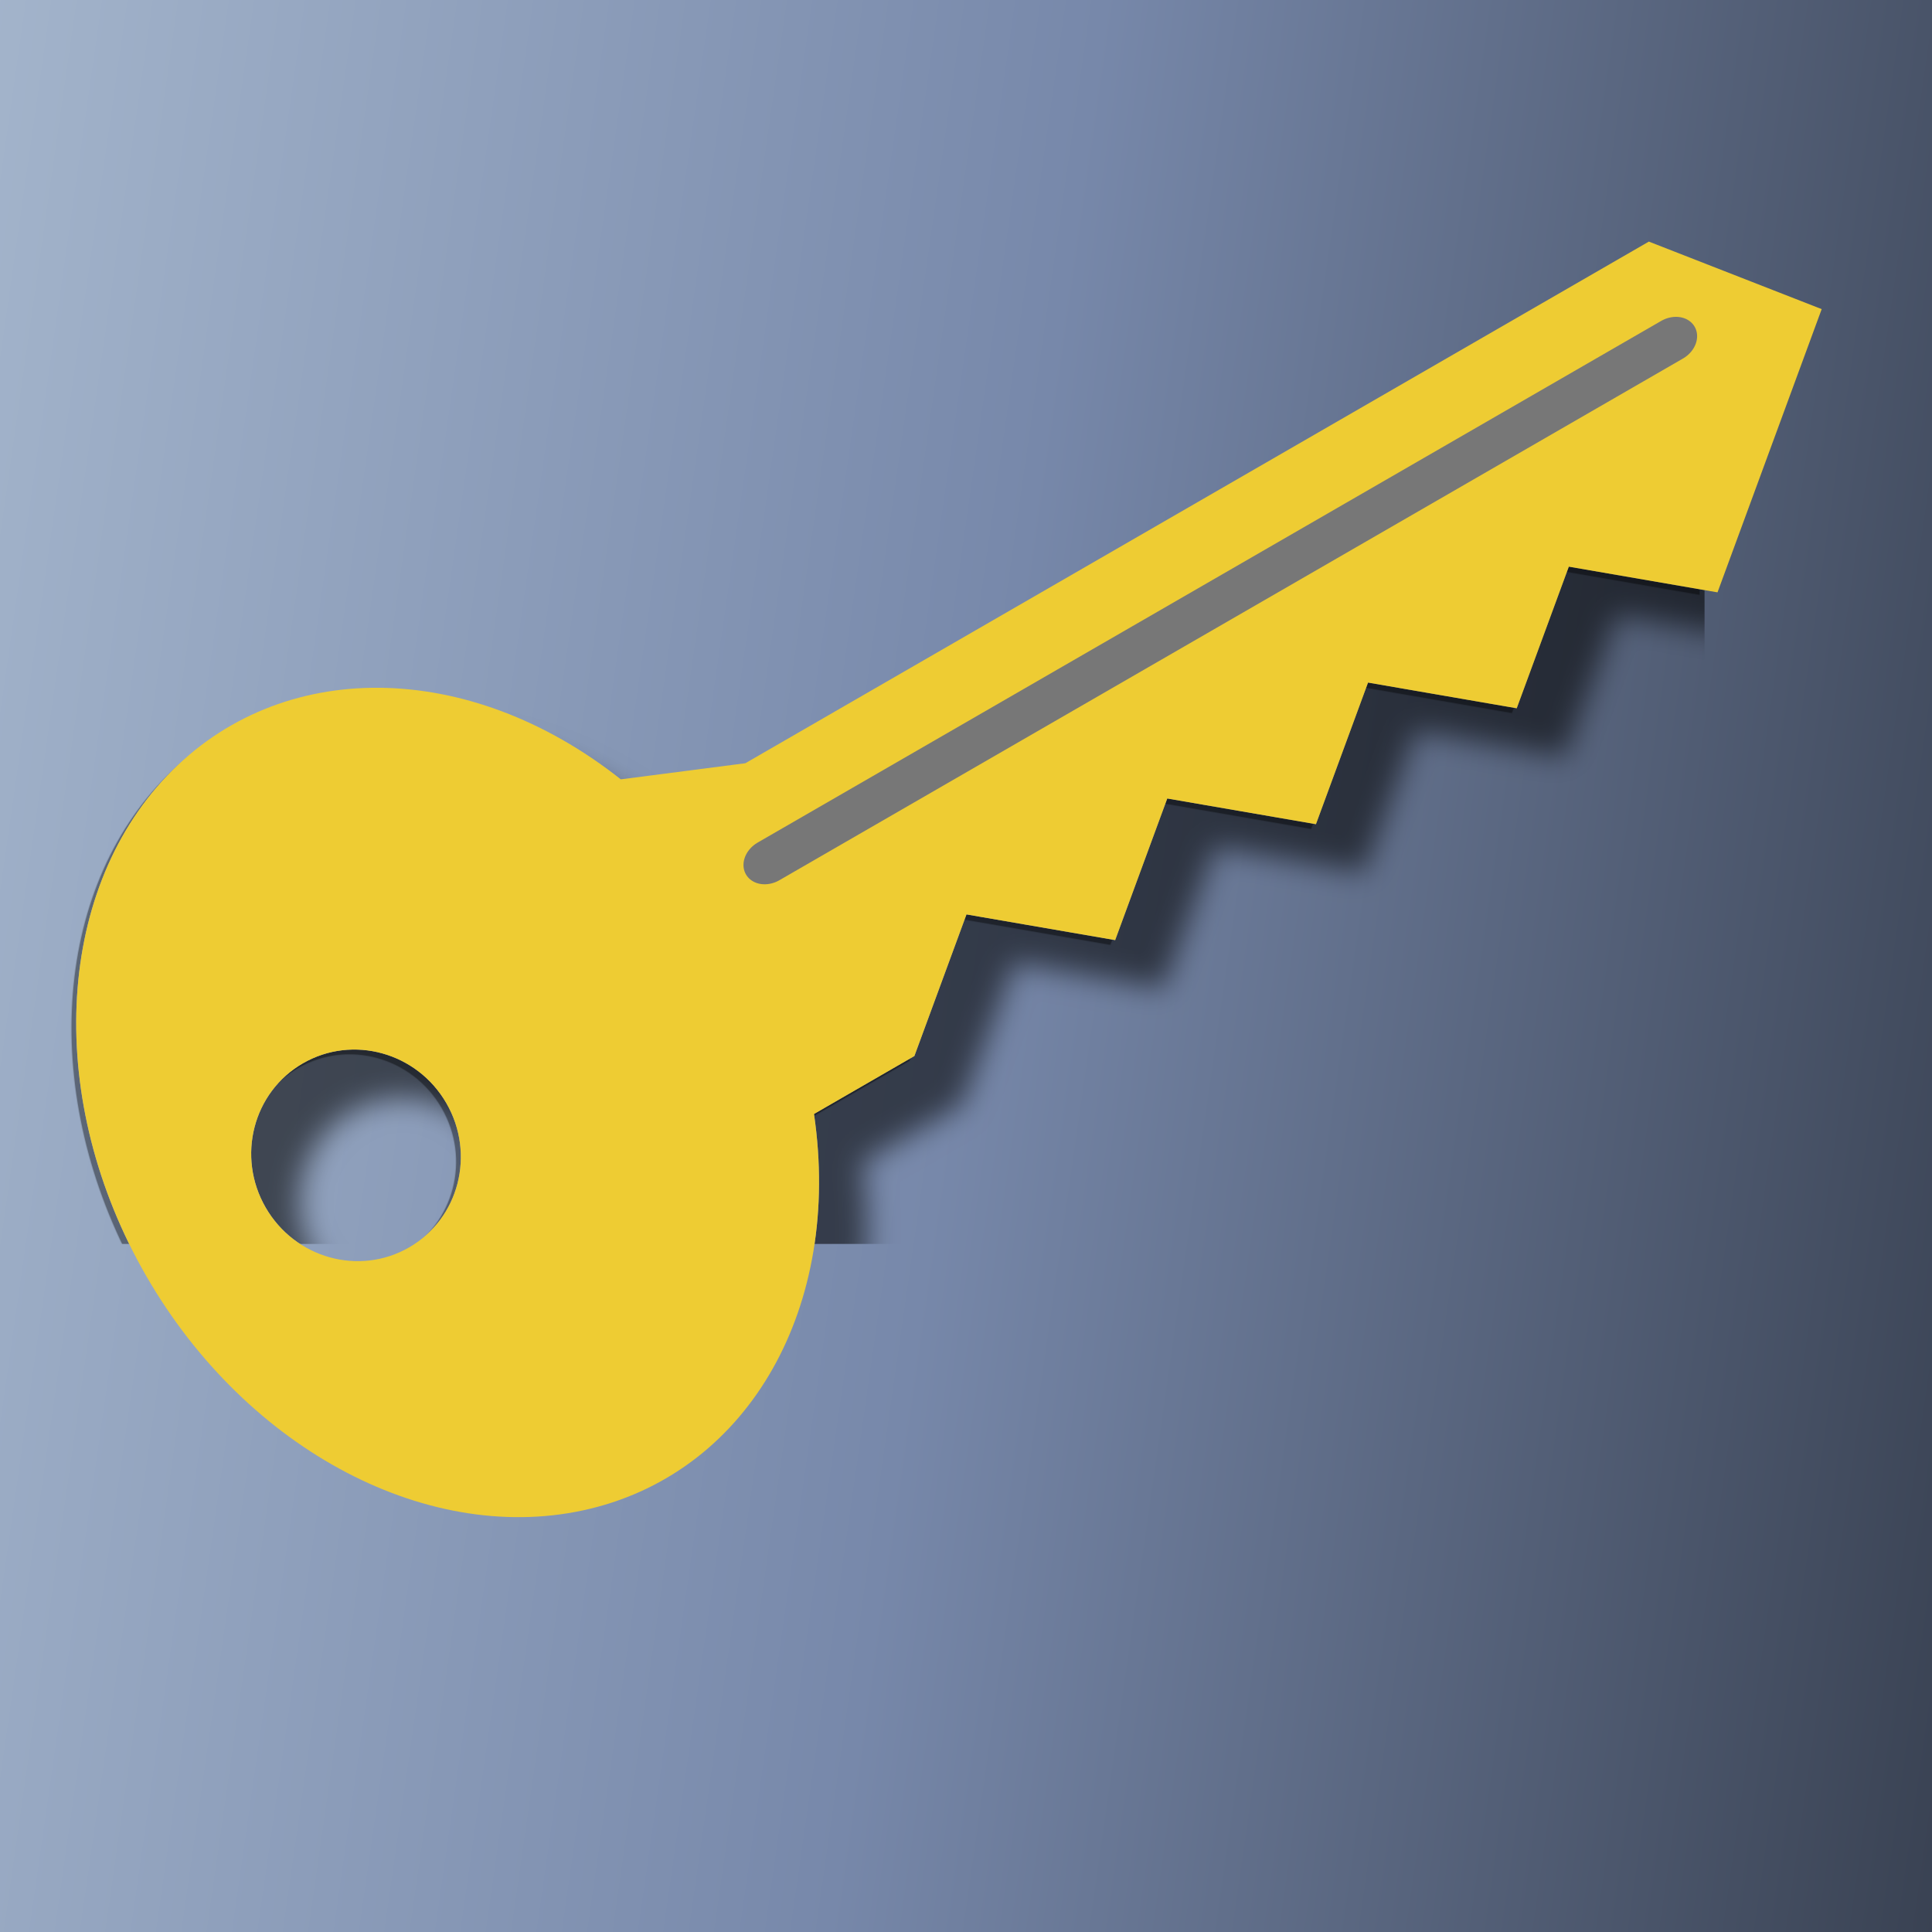
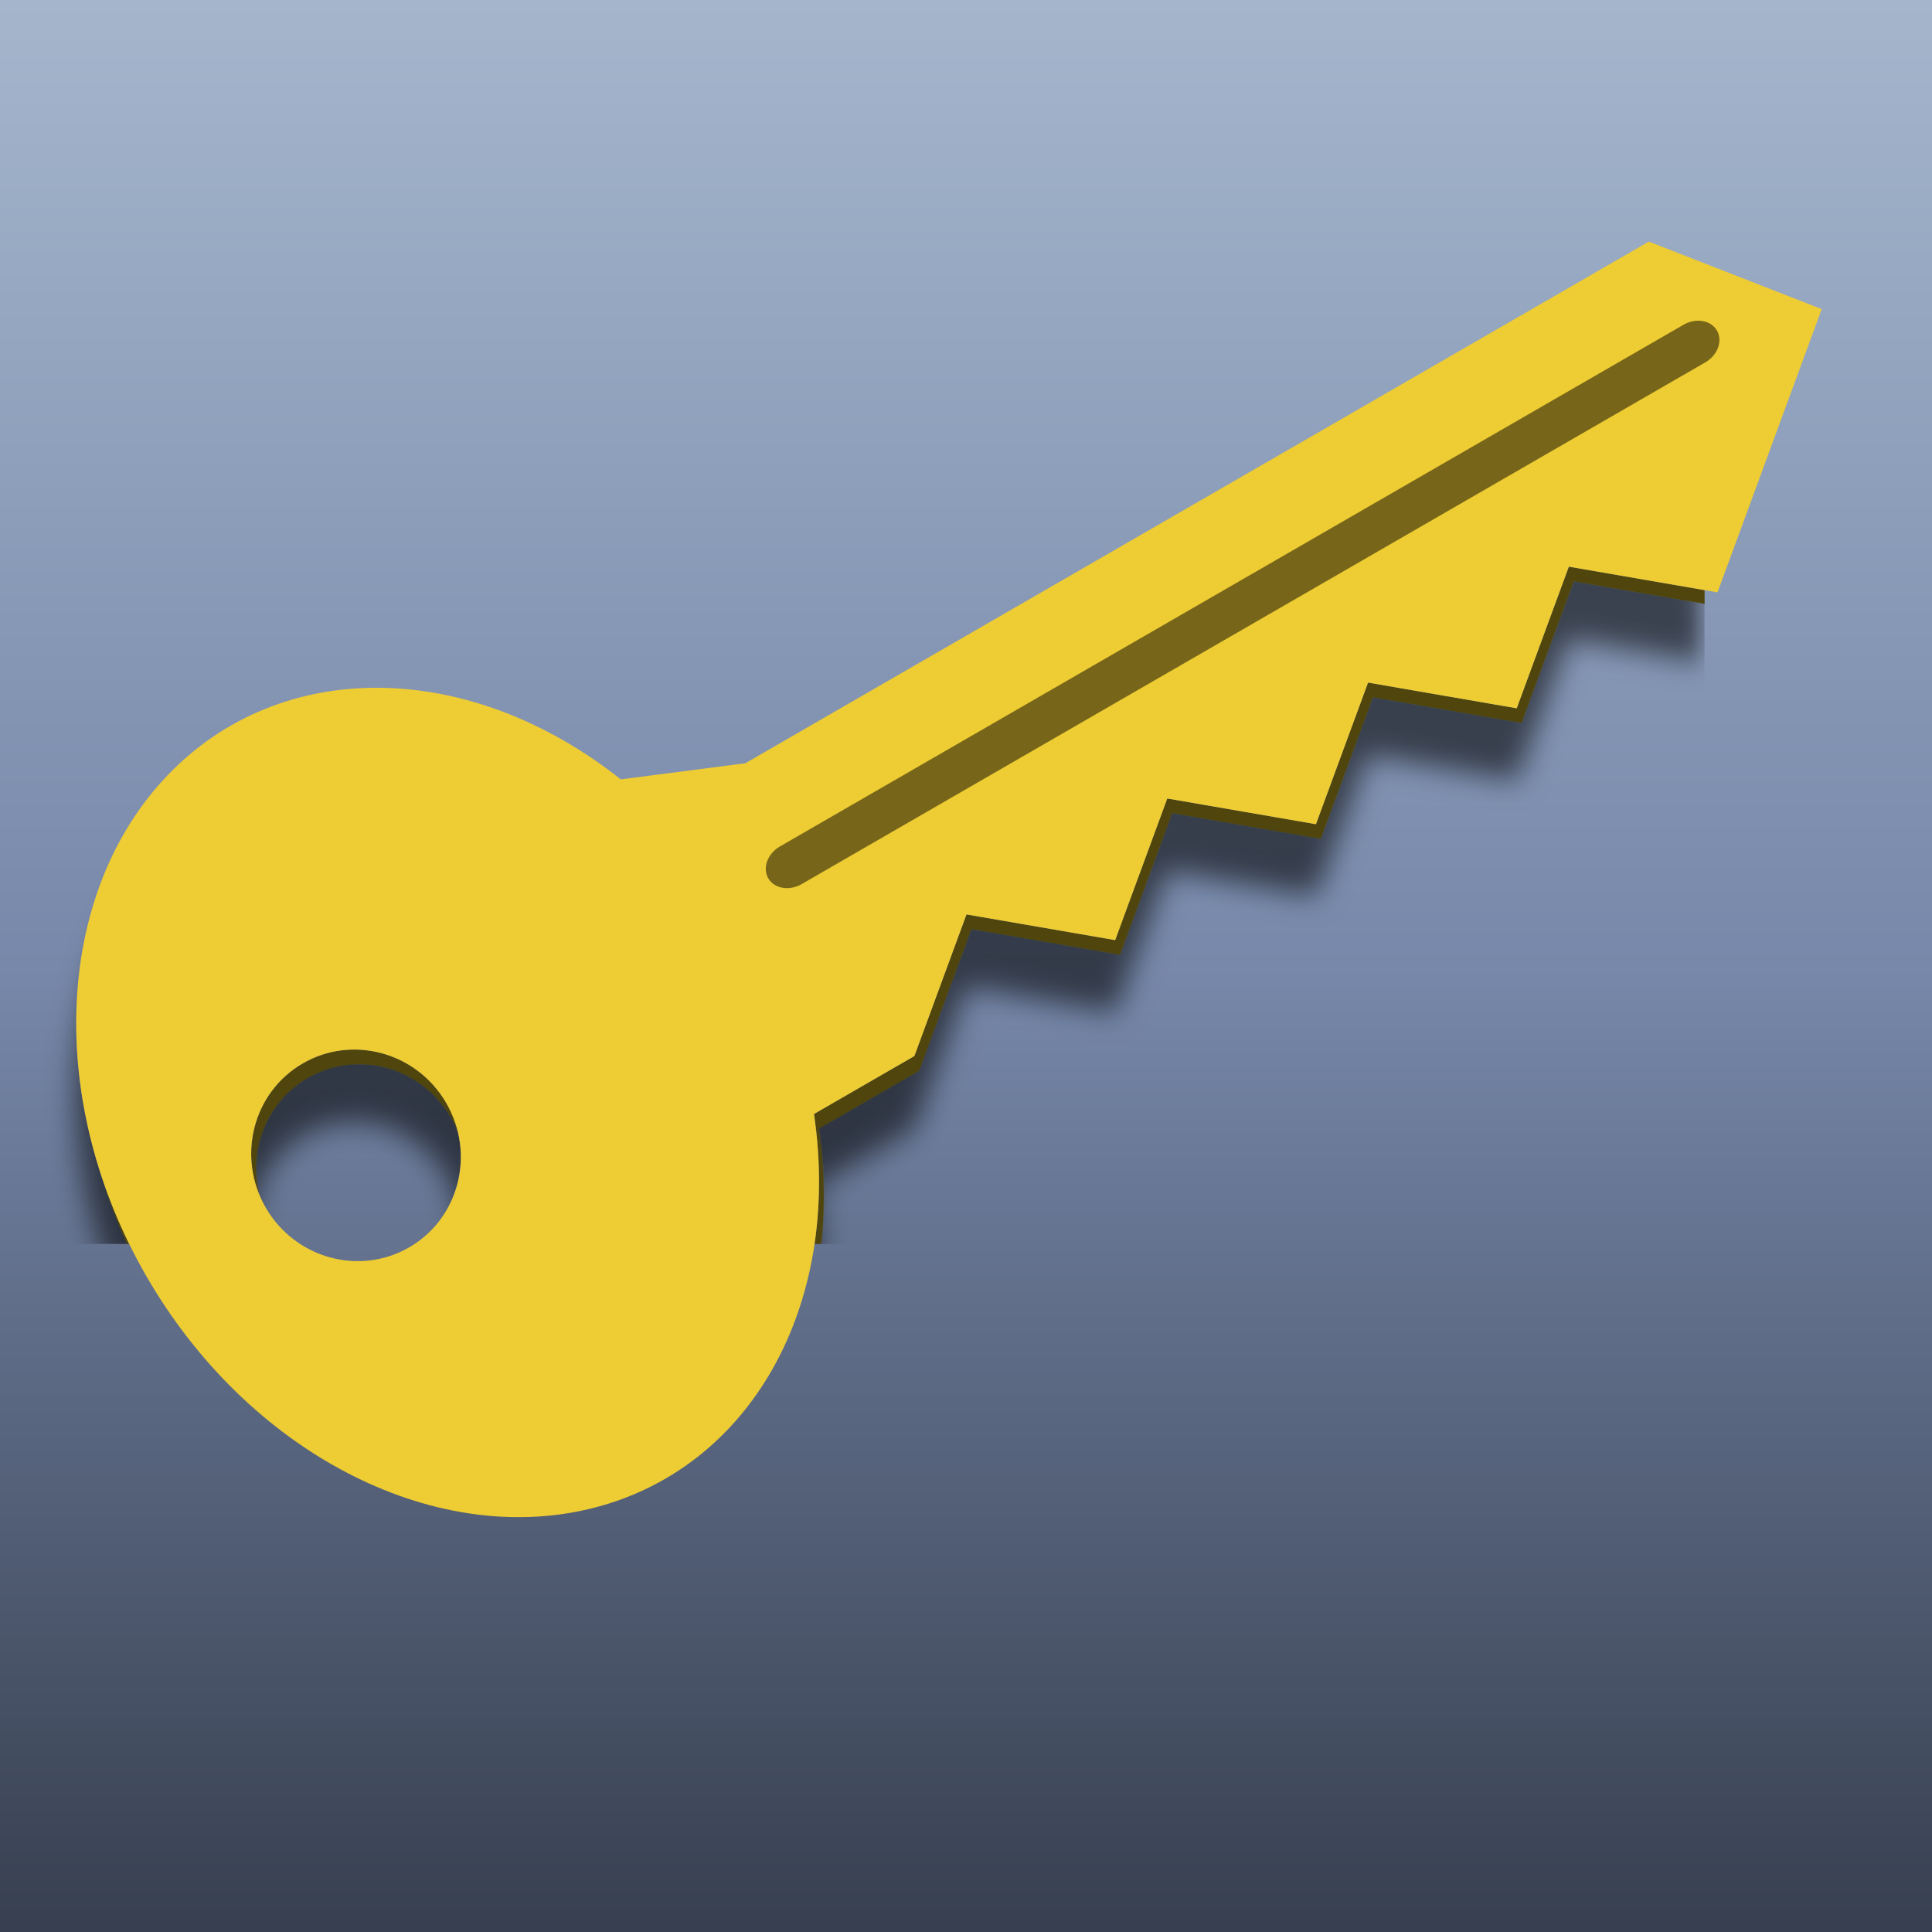
<svg xmlns="http://www.w3.org/2000/svg" xmlns:xlink="http://www.w3.org/1999/xlink" viewBox="0 0 400 400" width="400" height="400" overflow="visible" preserveAspectRatio="none">
  <defs>
-     <linearGradient id="backgroundGradient" gradientUnits="userSpaceOnUse" x1="-150" y1="150" x2="550" y2="250">
+     <linearGradient id="backgroundGradient" gradientUnits="userSpaceOnUse" x1="200" y1="-100" x2="200" y2="500">
      <stop offset="0%" style="stop-color:#bbccdd" />
      <stop offset="50%" style="stop-color:#7788aa" />
      <stop offset="100%" style="stop-color:#171b22" />
    </linearGradient>
    <filter id="shadow">
      <feGaussianBlur in="SourceAlpha" stdDeviation="3" />
-       <feOffset dx="10" dy="10" />
+       <feOffset dx="0" dy="15" />
      <feComponentTransfer result="shadow">
        <feFuncA type="linear" slope=".57" />
      </feComponentTransfer>
      <feFlood flood-color="white" />
      <feComposite operator="in" in2="SourceAlpha" />
-       <feOffset dx="1" dy="-1" result="whiteTrim" />
-       <feFlood flood-color="black" flood-opacity=".4" />
+       <feOffset dx="0" dy="-1" result="whiteTrim" />
+       <feFlood flood-color="#4f4411" flood-opacity="1" />
      <feComposite operator="in" in2="SourceAlpha" />
-       <feOffset dx="-1" dy="1" result="blackTrim" />
+       <feOffset dx="1" dy="3" result="blackTrim" />
      <feMerge>
        <feMergeNode in="shadow" />
        <feMergeNode in="blackTrim" />
      </feMerge>
      <feComposite operator="out" in2="SourceAlpha" />
    </filter>
    <g id="key" transform="translate(55,250) rotate(-30) scale(1.2, 1.0)">
      <g transform="translate(-30, -200)">
        <path fill-rule="evenodd" fill="#eecc33" d="M120,160 A60,90 0 1 0 120,240 L140,240 L160,220 L180,240 L200,220 L220,240                     L240,220 L260,240 L280,220 L300,240 L320,220 L340,200 L320,170 L140,170 z                     M30,200.01 A18,22 0 1 0 30,200                     z" />
-         <path stroke="#777777" stroke-width="9" stroke-linecap="round" d="M135,190 L315,190" />
+         <path stroke="#776619" stroke-width="9" stroke-linecap="round" d="M138,193 L318,193" />
      </g>
    </g>
  </defs>
-   <rect style="fill:url(#backgroundGradient)" x="-2" y="-2" width="404" height="404" />
+   <rect fill="url(#backgroundGradient)" x="-2" y="-2" width="404" height="404" />
  <use filter="url(#shadow)" xlink:href="#key" />
  <use xlink:href="#key" />
</svg>
